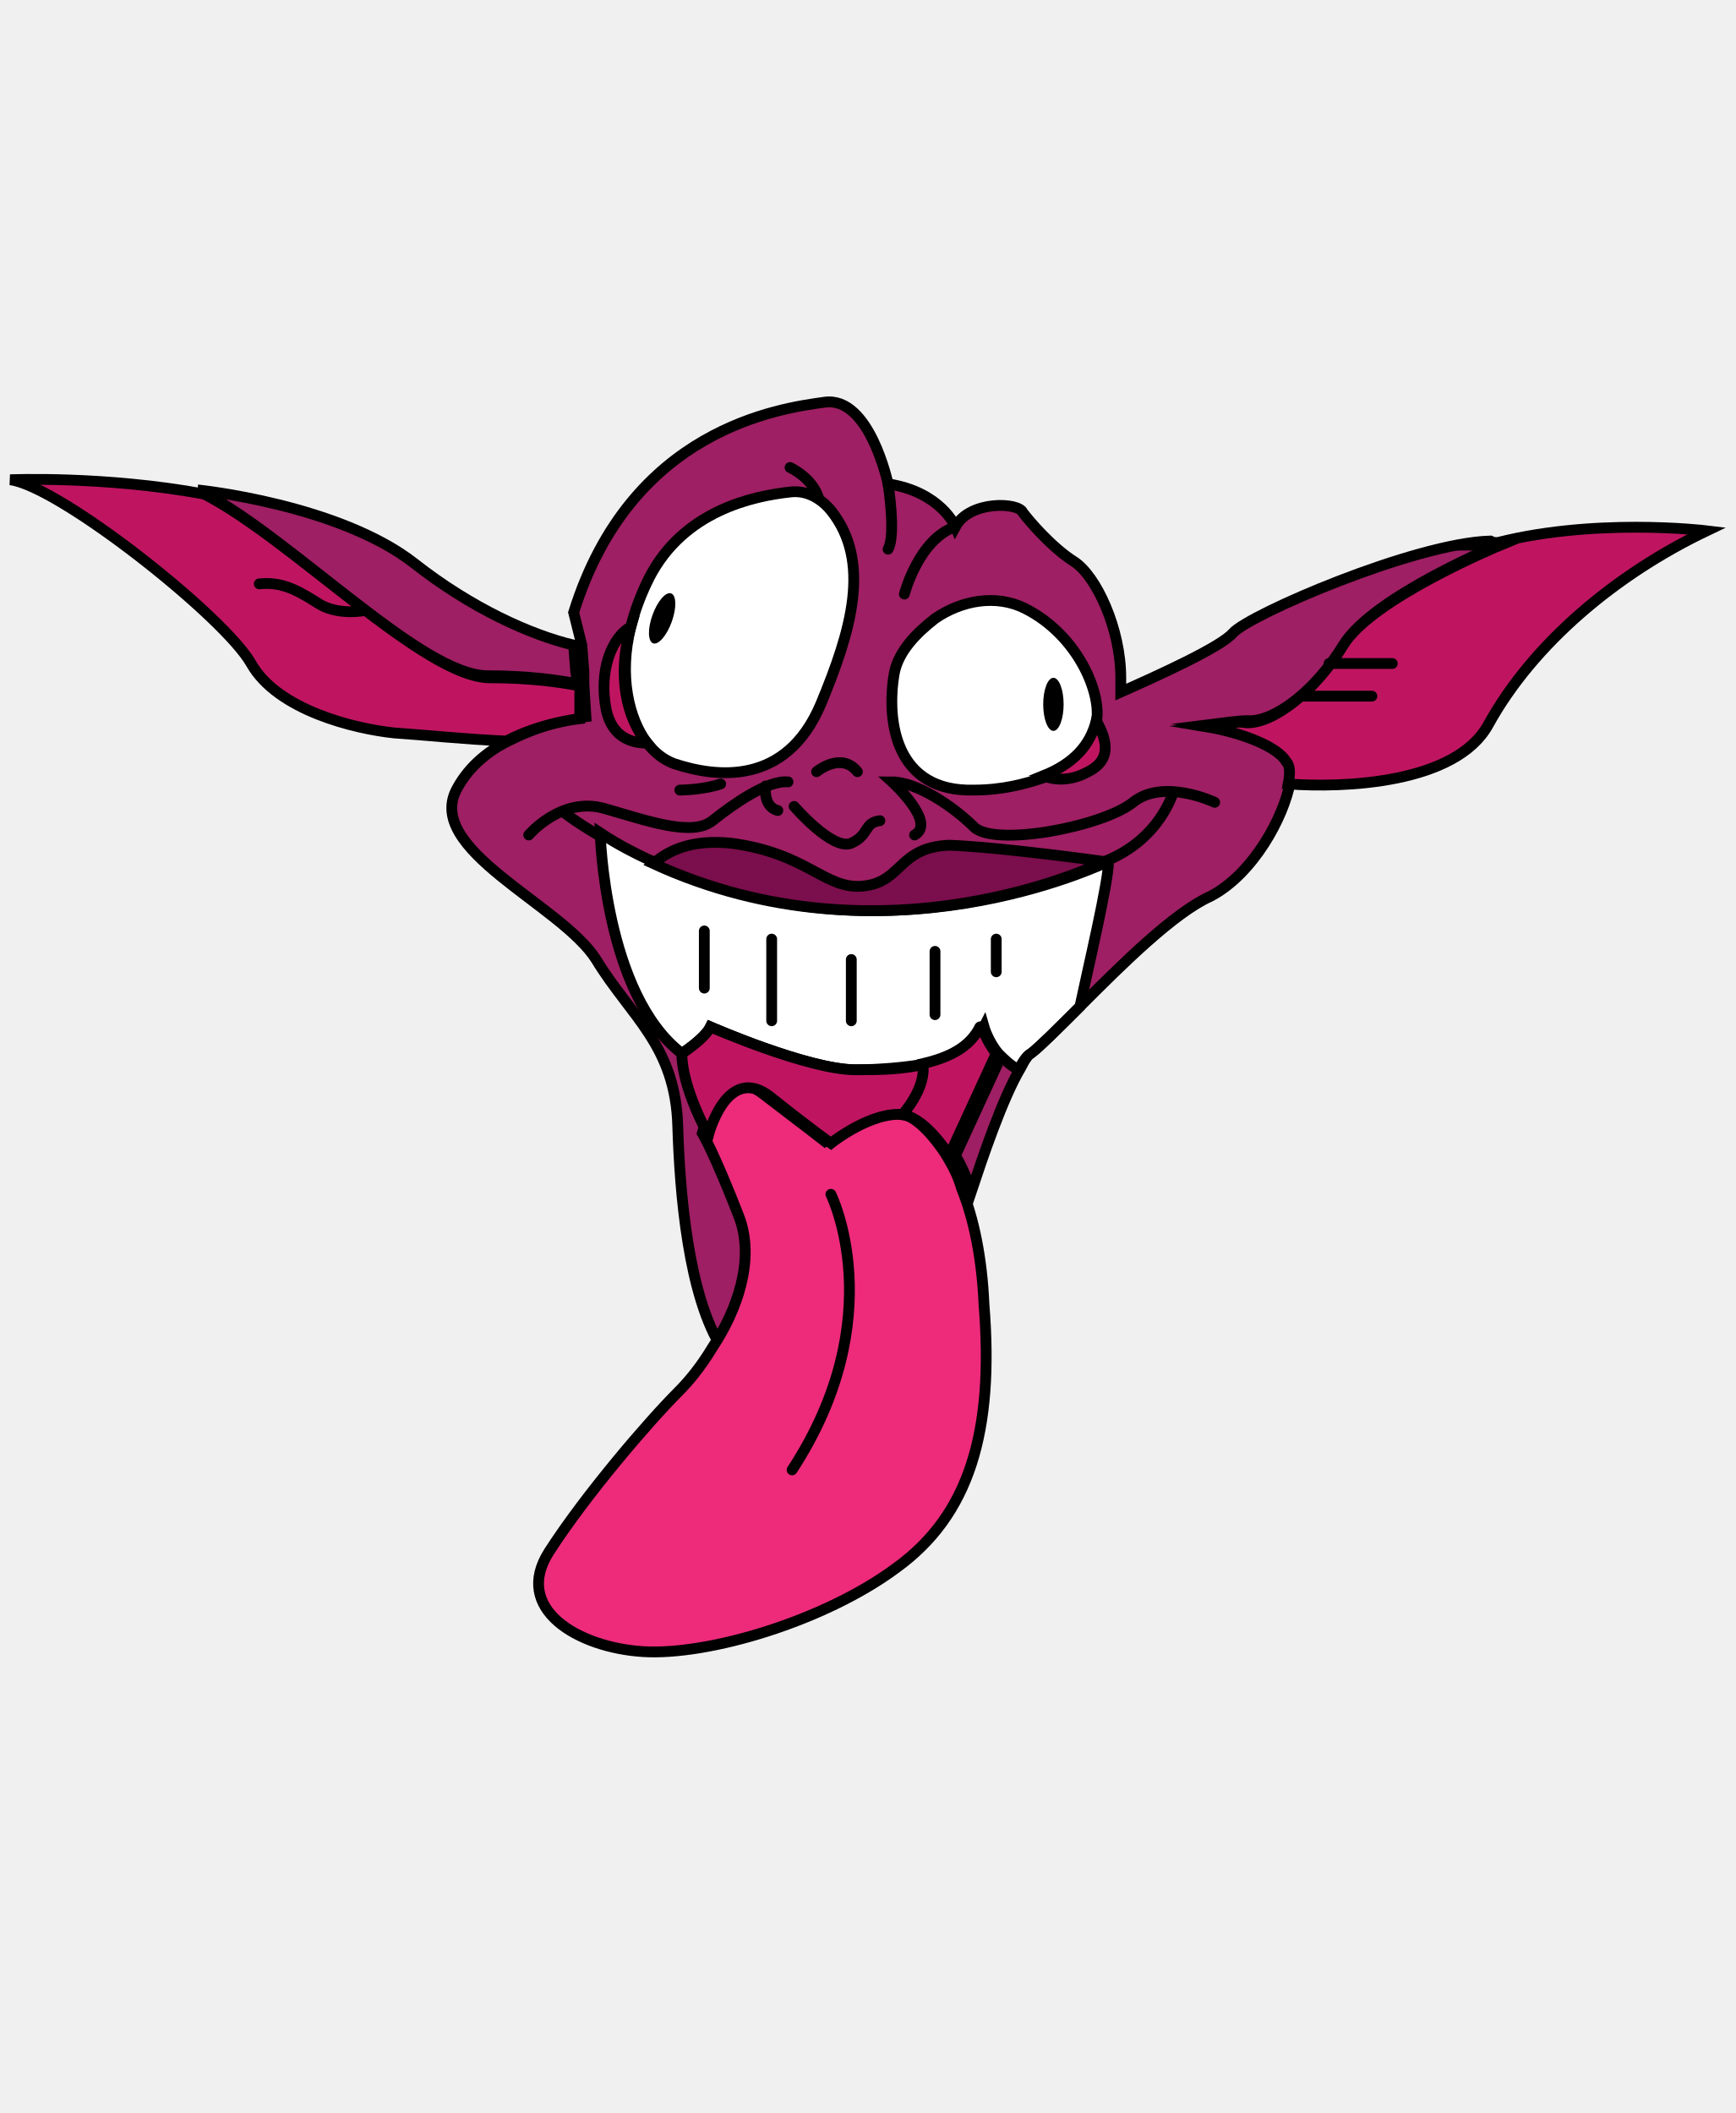
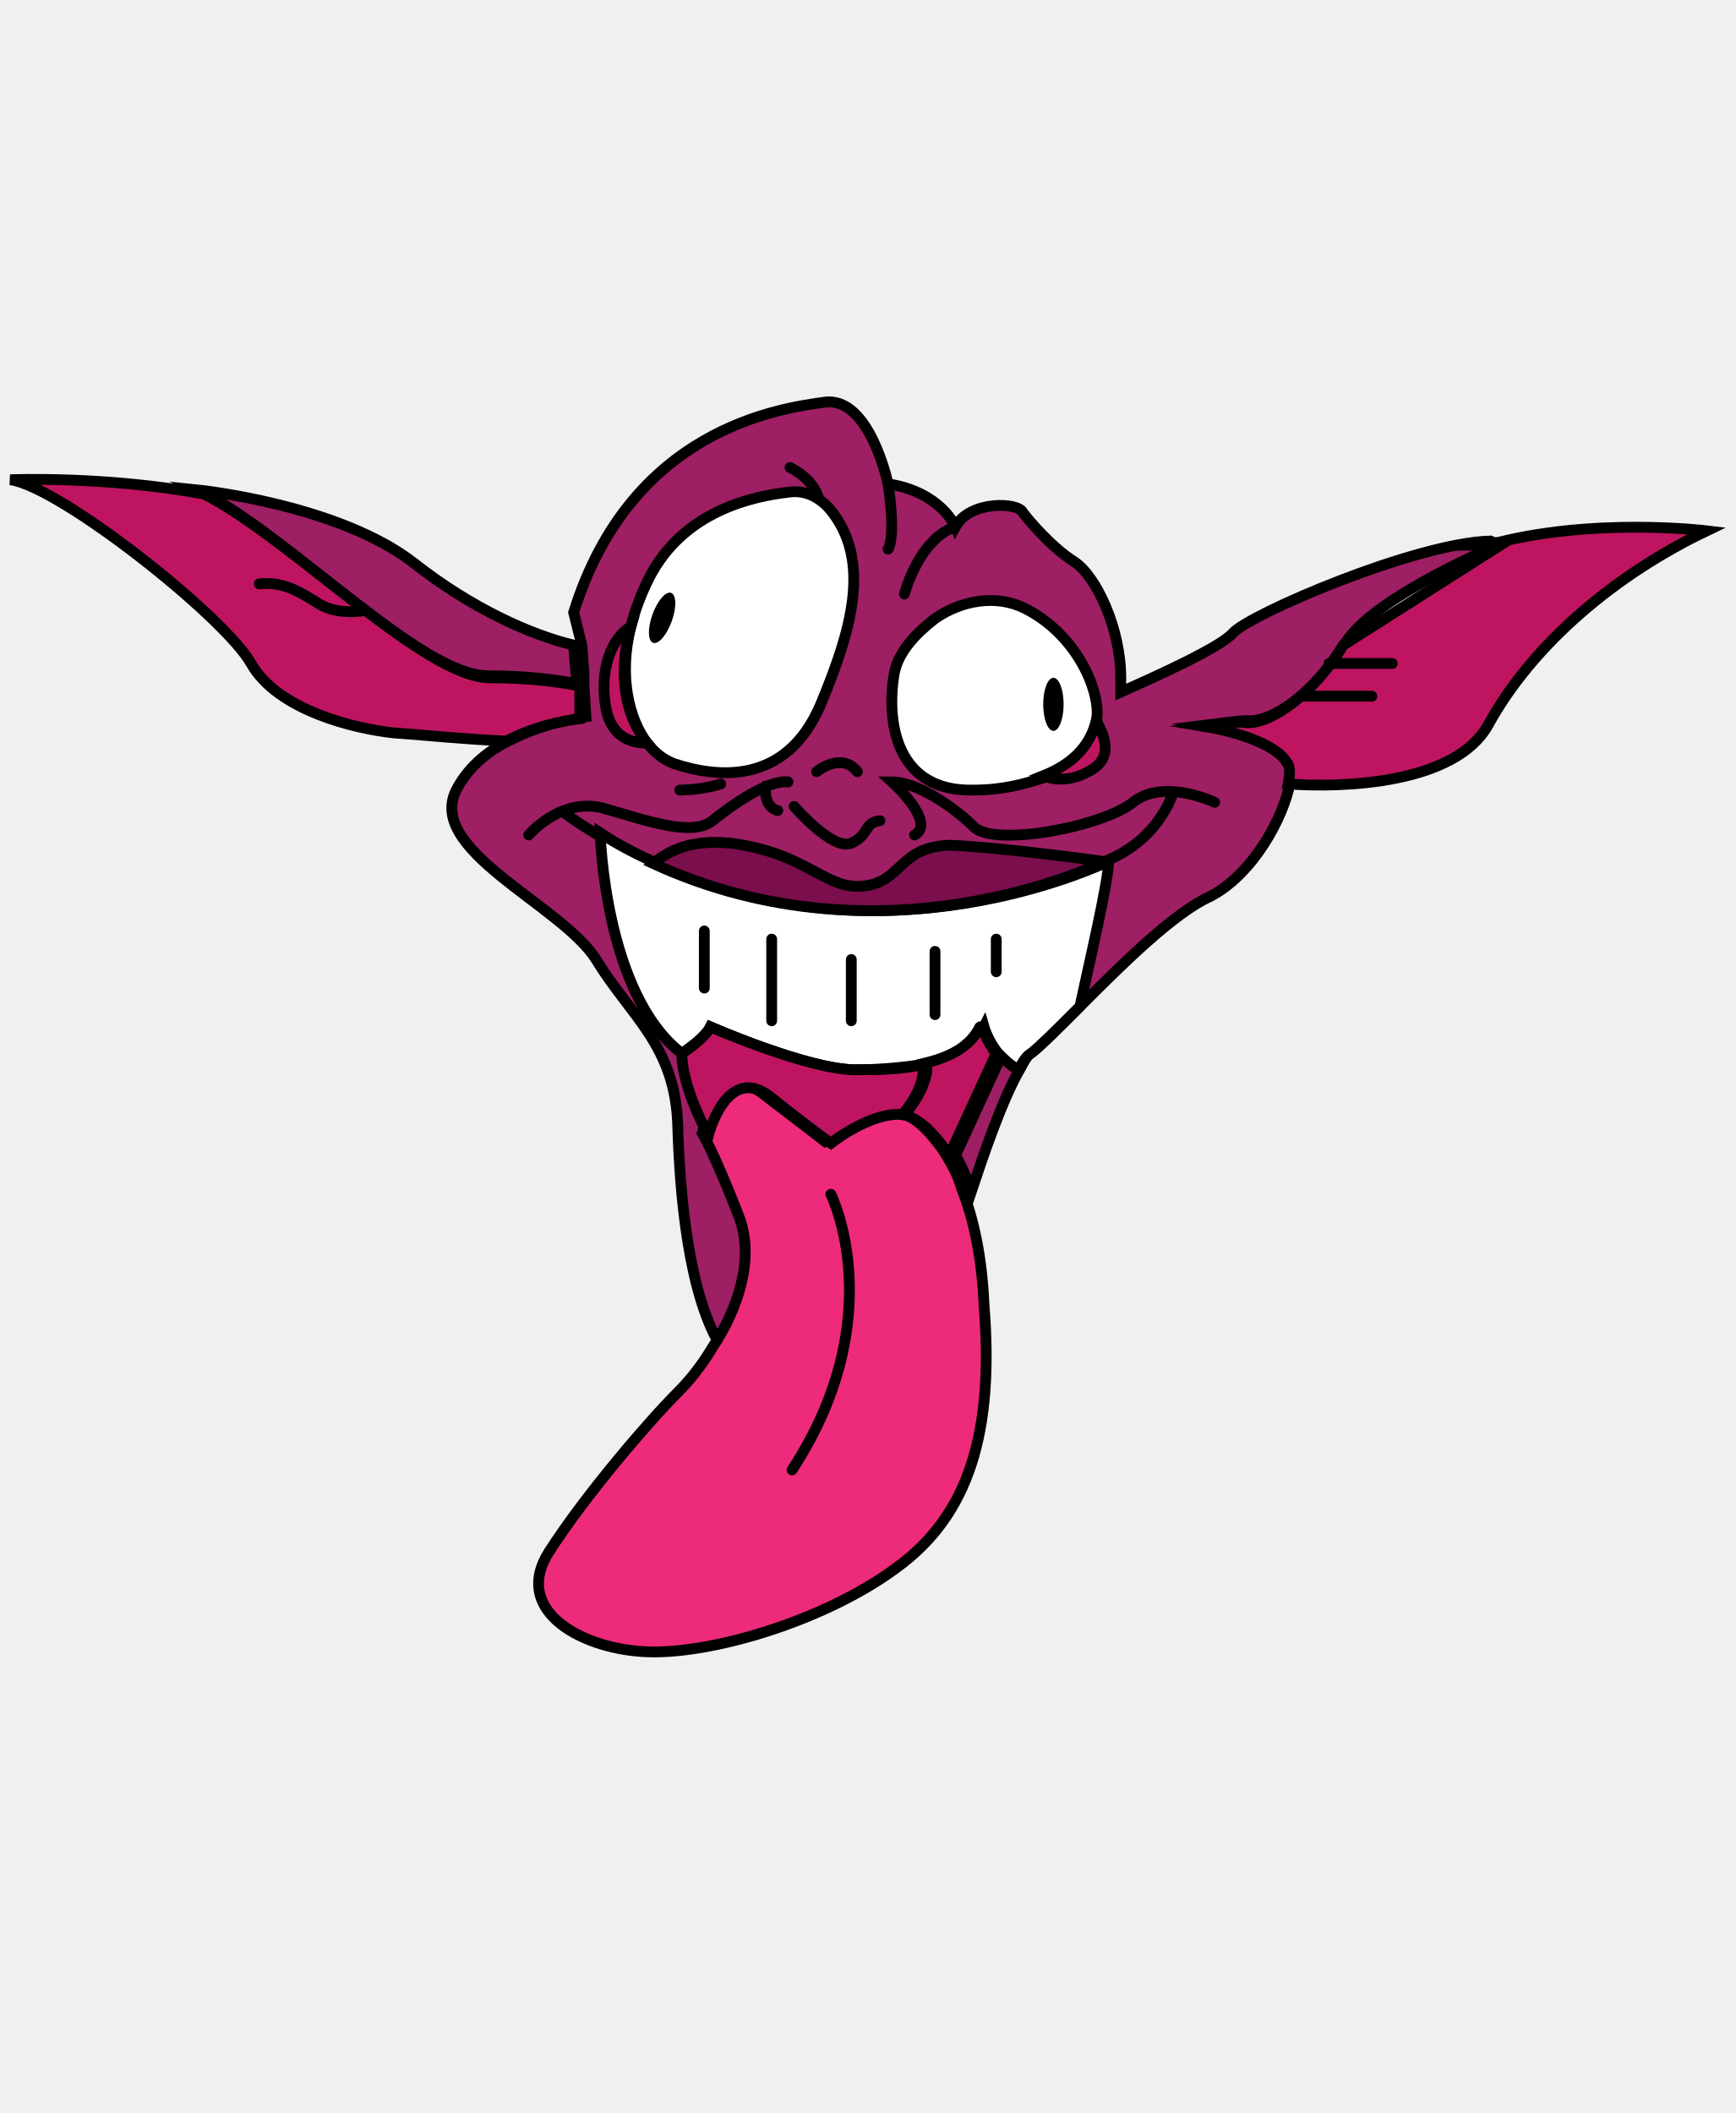
- <svg xmlns="http://www.w3.org/2000/svg" version="1.1" id="Layer_1" x="0px" y="0px" viewBox="0 0 85 103.5" enable-background="new 0 0 85 103.5" xml:space="preserve">
-   <g>
-     <path fill="#9E1F63" stroke="#000000" stroke-width="0.529" stroke-miterlimit="10" d="M73.6,26.6c0,0-6.3,2.6-7.7,4.9   s-3.5,3.9-4.8,3.8c-0.4,0-1.1,0.1-1.9,0.2c1.8,0.3,3.5,1,3.9,1.7c0.1,0.2,0.2,0.6,0.1,1.1c-0.3,1.7-1.8,4.5-3.9,5.6   c-1.8,0.8-4.4,3.4-6.3,5.3c-1.1,1.1-2,2-2.4,2.3c-0.2,0.1-0.4,0.4-0.6,0.8c-0.9,1.5-1.9,4.5-2.4,6c-0.3-0.7-0.5-1.2-0.8-1.7l2.3-5   c-0.5-0.6-0.7-1.3-0.7-1.3c-0.5,1-1.6,1.5-2.8,1.8c-1.1,0.2-2.4,0.3-3.5,0.3c-2.3,0-7.1-2.1-7.1-2.1c-0.3,0.6-1.4,1.3-1.4,1.3   c0,1.7,1.3,4,1.3,4s0.7,1,1.8,4.1c0.8,2.1-0.2,4.6-1.3,6.4c-1.7-2.6-2.1-7.7-2.2-10.9c-0.1-4-2.3-5.4-4-8.2   c-1.7-2.7-8.5-5.4-6.8-8.4c0.6-1.1,1.6-1.9,2.7-2.4c1.8-0.9,3.6-1.1,3.6-1.1l-0.1-1.6l0-0.6l-0.1-1.3L28.1,30   C30.9,21,38.2,20,40.4,19.7c2.2-0.3,3.1,4,3.1,4c2.6,0.4,3.3,2.1,3.3,2.1c0.7-1.3,3.1-1.2,3.3-0.7c0.3,0.4,1.4,1.7,2.5,2.4   c1.1,0.7,2.3,3.3,2.3,5.7c0,0.3,0,0.5,0,0.7c1.8-0.8,4.9-2.2,5.5-2.9c0.8-0.9,8.9-4.4,12.6-4.5C73.2,26.6,73.4,26.6,73.6,26.6z" />
-     <path fill="#EE2A7B" stroke="#000000" stroke-width="0.529" stroke-miterlimit="10" d="M43.9,76.8c-3.5,2.6-9.2,4.3-12.4,4.1   s-6.4-2.1-4.6-4.9c1.8-2.8,4.9-6.4,6.3-7.8c0.5-0.5,1.1-1.2,1.7-2.2c1.2-1.8,2.1-4.3,1.3-6.4c-1.2-3.1-1.8-4.1-1.8-4.1s1-3.5,3-1.9   c2.1,1.6,3,2.3,3,2.3s2.1-1.6,3.6-1.4c0.7,0.1,1.5,0.8,2.3,2c0.3,0.5,0.6,1,0.8,1.7c0.6,1.5,1,3.4,1.1,5.7   C48.7,70.1,47.5,74.2,43.9,76.8z" />
-     <path fill="#9E1F63" stroke="#000000" stroke-width="0.529" stroke-miterlimit="10" d="M28.3,33.5c-1-0.2-2.5-0.4-4.4-0.4   c-3.3,0-9.7-6.8-14-9c-0.1,0-0.1-0.1-0.2-0.1c0,0,6.9,0.7,10.6,3.6c2.8,2.2,5.7,3.5,7.8,4l0.1,1.3L28.3,33.5z" />
-     <path fill="#BF1561" stroke="#000000" stroke-width="0.529" stroke-miterlimit="10" d="M28.4,35.2c0,0-1.9,0.2-3.6,1.1   c-2.2-0.1-4-0.3-5.5-0.4c-1.9-0.2-5.7-1.1-7-3.4s-9.4-8.7-11.8-9c0,0,4.6-0.2,9.5,0.7c4.3,2.2,10.8,9,14,9c1.9,0,3.4,0.2,4.4,0.4   L28.4,35.2z" />
-     <path fill="#BF1561" stroke="#000000" stroke-width="0.529" stroke-miterlimit="10" d="M83.6,26c-4.4,2.1-8.5,5.5-10.7,9.5   c-1.6,2.9-7.1,3.1-9.8,2.9c0.1-0.5,0.1-0.9-0.1-1.1c-0.4-0.7-2.1-1.4-3.9-1.7c0.8-0.1,1.5-0.3,1.9-0.2c1.3,0.1,3.4-1.5,4.8-3.8   s7.7-4.9,7.7-4.9c-0.2,0-0.4,0-0.6,0C77.9,25.3,83.6,26,83.6,26z" />
-     <path fill="#FFFFFF" stroke="#000000" stroke-width="0.529" stroke-miterlimit="10" d="M40.2,34.5c-1.7,4-5.1,3.6-7.2,2.9   c-0.5-0.2-0.9-0.5-1.3-1c-0.9-1.2-1.4-3.3-0.8-5.7c0.2-0.8,0.5-1.6,0.9-2.4c1.7-3.3,5.1-4,6.9-4.2c0.8-0.1,1.5,0.3,2,0.9   C42.7,27.5,41.7,30.9,40.2,34.5z" />
-     <path fill="#FFFFFF" stroke="#000000" stroke-width="0.529" stroke-miterlimit="10" d="M53.7,35.4C53.7,35.4,53.7,35.4,53.7,35.4   c-0.3,1.2-1.1,2.1-2.6,2.7c-0.9,0.3-2,0.6-3.4,0.6c-3.8,0.1-4.3-3.3-3.9-5.7c0.2-1.1,1.1-2,2-2.7c1.3-0.9,3-1.2,4.4-0.5   C52.8,31.1,54,34,53.7,35.4z" />
-     <path fill="#BF1561" stroke="#000000" stroke-width="0.529" stroke-miterlimit="10" d="M31.7,36.4c-0.8,0-1.7-0.3-2-1.6   c-0.4-2,0.3-3.6,1.2-4.1C30.2,33.1,30.7,35.2,31.7,36.4z" />
-     <path fill="#BF1561" stroke="#000000" stroke-width="0.529" stroke-miterlimit="10" d="M53.3,37.8c-0.9,0.5-1.7,0.4-2.2,0.2   c1.5-0.6,2.3-1.5,2.6-2.7C54.2,36.2,54.5,37.2,53.3,37.8z" />
-     <ellipse cx="51.6" cy="34.5" rx="0.5" ry="1.3" />
-     <ellipse transform="matrix(-0.9406 -0.3396 0.3396 -0.9406 52.6791 69.92)" cx="32.5" cy="30.4" rx="0.5" ry="1.3" />
-     <path fill="#FFFFFF" stroke="#000000" stroke-width="0.529" stroke-miterlimit="10" d="M52.9,49.3c-1.1,1.1-2,2-2.4,2.3   c-0.2,0.1-0.4,0.4-0.6,0.8c-0.4-0.2-0.7-0.5-1-0.8c-0.5-0.6-0.7-1.3-0.7-1.3c-0.5,1-1.6,1.5-2.8,1.8c-1.1,0.2-2.4,0.3-3.5,0.3   c-2.3,0-7.1-2.1-7.1-2.1c-0.3,0.6-1.4,1.3-1.4,1.3c-3.8-2.9-4-10.8-4-10.8c0.9,0.6,1.9,1.1,2.8,1.5c11.2,5.2,21.8,0,22.1-0.1l0,0   C54.3,43.2,53.3,47.4,52.9,49.3z" />
-     <path fill="#7B0E4C" stroke="#000000" stroke-width="0.529" stroke-miterlimit="10" d="M54.1,42.2L54.1,42.2   c-0.2,0.1-10.8,5.3-22.1,0.1c0.7-0.6,1.8-1.2,3.8-1c3.8,0.5,4.6,2.3,6.5,2.1c1.9-0.2,1.7-1.9,4.2-2C49.1,41.5,54.1,42.2,54.1,42.2z   " />
-     <path fill="#BF1561" stroke="#000000" stroke-width="0.529" stroke-miterlimit="10" d="M44.3,54.6c-1.6-0.2-3.6,1.4-3.6,1.4   s-1-0.7-3-2.3c-2.1-1.6-3,1.9-3,1.9s-1.3-2.3-1.3-4c0,0,1.1-0.7,1.4-1.3c0,0,4.8,2.1,7.1,2.1c1.1,0,2.3,0,3.5-0.3   C45.5,53.3,44.3,54.6,44.3,54.6z" />
-     <path fill="#BF1561" stroke="#000000" stroke-width="0.529" stroke-miterlimit="10" d="M48.8,51.6l-2.3,5c-0.8-1.2-1.6-1.9-2.3-2   c0,0,1.2-1.3,1-2.5c1.3-0.3,2.3-0.8,2.8-1.8C48.1,50.2,48.3,51,48.8,51.6z" />
-     <path fill="none" stroke="#000000" stroke-width="0.529" stroke-miterlimit="10" d="M27.5,39.7c0,0,0.6,0.5,1.8,1.2" />
-     <path fill="none" stroke="#000000" stroke-width="0.529" stroke-miterlimit="10" d="M57.5,38.7c0,0-0.6,2.4-3.4,3.5" />
-     <path fill="none" stroke="#000000" stroke-width="0.529" stroke-linecap="round" stroke-miterlimit="10" d="M59.5,39.3   c0,0-2.5-1.2-4,0c-1.5,1.2-6.8,2.2-7.8,1.2s-2.8-2.2-4-2.2c0,0,2.2,2,1.1,2.6" />
-     <path fill="none" stroke="#000000" stroke-width="0.529" stroke-linecap="round" stroke-miterlimit="10" d="M25.9,40.9   c0,0,1.6-1.9,3.7-1.3s4.3,1.4,5.3,0.6s2.7-2,3.7-1.9" />
-     <path fill="none" stroke="#000000" stroke-width="0.529" stroke-linecap="round" stroke-miterlimit="10" d="M38.1,39.7   c0,0-0.7-0.1-0.6-1.2" />
-     <path fill="none" stroke="#000000" stroke-width="0.529" stroke-linecap="round" stroke-miterlimit="10" d="M38.9,39.5   c0,0,1.9,2.2,2.8,1.8c0.9-0.4,0.6-1,1.4-1.1" />
-     <path fill="none" stroke="#000000" stroke-width="0.529" stroke-linecap="round" stroke-miterlimit="10" d="M40,37.8   c0,0,1.2-1,2,0" />
-     <path fill="none" stroke="#000000" stroke-width="0.529" stroke-linecap="round" stroke-miterlimit="10" d="M33.3,38.7   c0,0,1.1,0,2-0.3" />
-     <path fill="none" stroke="#000000" stroke-width="0.529" stroke-linecap="round" stroke-miterlimit="10" d="M38.7,22.9   c0,0,1.1,0.5,1.4,1.5" />
-     <path fill="none" stroke="#000000" stroke-width="0.529" stroke-linecap="round" stroke-miterlimit="10" d="M43.5,23.7   c0,0,0.4,2.5,0,3.2" />
-     <path fill="none" stroke="#000000" stroke-width="0.529" stroke-linecap="round" stroke-miterlimit="10" d="M44.3,29.1   c0,0,0.7-2.7,2.5-3.3" />
-     <path fill="none" stroke="#000000" stroke-width="0.529" stroke-linecap="round" stroke-miterlimit="10" d="M17.9,29.9   c0,0-1.4,0.3-2.4-0.4c-1.1-0.7-1.8-1-2.8-0.9" />
-     <line fill="none" stroke="#000000" stroke-width="0.529" stroke-linecap="round" stroke-miterlimit="10" x1="68.2" y1="32.5" x2="65.1" y2="32.5" />
-     <line fill="none" stroke="#000000" stroke-width="0.529" stroke-linecap="round" stroke-miterlimit="10" x1="67.2" y1="34.1" x2="63.9" y2="34.1" />
-     <path fill="none" stroke="#000000" stroke-width="0.529" stroke-linecap="round" stroke-miterlimit="10" d="M40.7,58.5   c0,0,3,6-1.9,13.5" />
-     <line fill="none" stroke="#000000" stroke-width="0.529" stroke-linecap="round" stroke-miterlimit="10" x1="34.5" y1="45.6" x2="34.5" y2="48.4" />
-     <line fill="none" stroke="#000000" stroke-width="0.529" stroke-linecap="round" stroke-miterlimit="10" x1="37.8" y1="46" x2="37.8" y2="50" />
-     <line fill="none" stroke="#000000" stroke-width="0.529" stroke-linecap="round" stroke-miterlimit="10" x1="41.7" y1="47" x2="41.7" y2="50" />
-     <line fill="none" stroke="#000000" stroke-width="0.529" stroke-linecap="round" stroke-miterlimit="10" x1="45.8" y1="46.6" x2="45.8" y2="49.7" />
-     <line fill="none" stroke="#000000" stroke-width="0.529" stroke-linecap="round" stroke-miterlimit="10" x1="48.8" y1="46" x2="48.8" y2="47.6" />
-   </g>
+ <svg xmlns="http://www.w3.org/2000/svg" viewBox="0 0 85 103.5" enable-background="new 0 0 85 103.5">
+   <path fill="#9E1F63" stroke="#000" stroke-width=".529" stroke-miterlimit="10" d="M73.6 26.6s-6.3 2.6-7.7 4.9-3.5 3.9-4.8 3.8c-.4 0-1.1.1-1.9.2 1.8.3 3.5 1 3.9 1.7.1.2.2.6.1 1.1-.3 1.7-1.8 4.5-3.9 5.6-1.8.8-4.4 3.4-6.3 5.3-1.1 1.1-2 2-2.4 2.3-.2.1-.4.4-.6.8-.9 1.5-1.9 4.5-2.4 6-.3-.7-.5-1.2-.8-1.7l2.3-5c-.5-.6-.7-1.3-.7-1.3-.5 1-1.6 1.5-2.8 1.8-1.1.2-2.4.3-3.5.3-2.3 0-7.1-2.1-7.1-2.1-.3.6-1.4 1.3-1.4 1.3 0 1.7 1.3 4 1.3 4s.7 1 1.8 4.1c.8 2.1-.2 4.6-1.3 6.4-1.7-2.6-2.1-7.7-2.2-10.9-.1-4-2.3-5.4-4-8.2-1.7-2.7-8.5-5.4-6.8-8.4.6-1.1 1.6-1.9 2.7-2.4 1.8-.9 3.6-1.1 3.6-1.1l-.1-1.6v-.6l-.1-1.3-.4-1.6c2.8-9 10.1-10 12.3-10.3 2.2-.3 3.1 4 3.1 4 2.6.4 3.3 2.1 3.3 2.1.7-1.3 3.1-1.2 3.3-.7.3.4 1.4 1.7 2.5 2.4s2.3 3.3 2.3 5.7v.7c1.8-.8 4.9-2.2 5.5-2.9.8-.9 8.9-4.4 12.6-4.5.2.1.4.1.6.1z" />
+   <path fill="#EE2A7B" stroke="#000" stroke-width=".529" stroke-miterlimit="10" d="M43.9 76.8c-3.5 2.6-9.2 4.3-12.4 4.1s-6.4-2.1-4.6-4.9c1.8-2.8 4.9-6.4 6.3-7.8.5-.5 1.1-1.2 1.7-2.2 1.2-1.8 2.1-4.3 1.3-6.4-1.2-3.1-1.8-4.1-1.8-4.1s1-3.5 3-1.9c2.1 1.6 3 2.3 3 2.3s2.1-1.6 3.6-1.4c.7.1 1.5.8 2.3 2 .3.5.6 1 .8 1.7.6 1.5 1 3.4 1.1 5.7.5 6.2-.7 10.3-4.3 12.9z" />
+   <path fill="#9E1F63" stroke="#000" stroke-width=".529" stroke-miterlimit="10" d="M28.3 33.5c-1-.2-2.5-.4-4.4-.4-3.3 0-9.7-6.8-14-9l-.2-.1s6.9.7 10.6 3.6c2.8 2.2 5.7 3.5 7.8 4l.1 1.3.1.6z" />
+   <path fill="#BF1561" stroke="#000" stroke-width=".529" stroke-miterlimit="10" d="M28.4 35.2s-1.9.2-3.6 1.1c-2.2-.1-4-.3-5.5-.4-1.9-.2-5.7-1.1-7-3.4s-9.4-8.7-11.8-9c0 0 4.6-.2 9.5.7 4.3 2.2 10.8 9 14 9 1.9 0 3.4.2 4.4.4v1.6zM83.6 26c-4.4 2.1-8.5 5.5-10.7 9.5-1.6 2.9-7.1 3.1-9.8 2.9.1-.5.1-.9-.1-1.1-.4-.7-2.1-1.4-3.9-1.7.8-.1 1.5-.3 1.9-.2 1.3.1 3.4-1.5 4.8-3.8l7.7-4.9h-.6c5-1.4 10.7-.7 10.7-.7z" />
+   <path fill="#fff" stroke="#000" stroke-width=".529" stroke-miterlimit="10" d="M40.2 34.5c-1.7 4-5.1 3.6-7.2 2.9-.5-.2-.9-.5-1.3-1-.9-1.2-1.4-3.3-.8-5.7.2-.8.5-1.6.9-2.4 1.7-3.3 5.1-4 6.9-4.2.8-.1 1.5.3 2 .9 2 2.5 1 5.9-.5 9.5zM53.7 35.4c-.3 1.2-1.1 2.1-2.6 2.7-.9.3-2 .6-3.4.6-3.8.1-4.3-3.3-3.9-5.7.2-1.1 1.1-2 2-2.7 1.3-.9 3-1.2 4.4-.5 2.6 1.3 3.8 4.2 3.5 5.6z" />
+   <path fill="#BF1561" stroke="#000" stroke-width=".529" stroke-miterlimit="10" d="M31.7 36.4c-.8 0-1.7-.3-2-1.6-.4-2 .3-3.6 1.2-4.1-.7 2.4-.2 4.5.8 5.7zM53.3 37.8c-.9.5-1.7.4-2.2.2 1.5-.6 2.3-1.5 2.6-2.7.5.9.8 1.9-.4 2.5z" />
+   <ellipse cx="51.6" cy="34.5" rx=".5" ry="1.3" />
+   <ellipse transform="matrix(-.941 -.34 .34 -.941 52.679 69.92)" cx="32.5" cy="30.4" rx=".5" ry="1.3" />
+   <path fill="#fff" stroke="#000" stroke-width=".529" stroke-miterlimit="10" d="M52.9 49.3c-1.1 1.1-2 2-2.4 2.3-.2.1-.4.4-.6.8-.4-.2-.7-.5-1-.8-.5-.6-.7-1.3-.7-1.3-.5 1-1.6 1.5-2.8 1.8-1.1.2-2.4.3-3.5.3-2.3 0-7.1-2.1-7.1-2.1-.3.6-1.4 1.3-1.4 1.3-3.8-2.9-4-10.8-4-10.8.9.6 1.9 1.1 2.8 1.5 11.2 5.2 21.8 0 22.1-.1 0 1-1 5.2-1.4 7.1z" />
+   <path fill="#7B0E4C" stroke="#000" stroke-width=".529" stroke-miterlimit="10" d="M54.1 42.2c-.2.1-10.8 5.3-22.1.1.7-.6 1.8-1.2 3.8-1 3.8.5 4.6 2.3 6.5 2.1 1.9-.2 1.7-1.9 4.2-2 2.6.1 7.6.8 7.6.8z" />
+   <path fill="#BF1561" stroke="#000" stroke-width=".529" stroke-miterlimit="10" d="M44.3 54.6c-1.6-.2-3.6 1.4-3.6 1.4s-1-.7-3-2.3c-2.1-1.6-3 1.9-3 1.9s-1.3-2.3-1.3-4c0 0 1.1-.7 1.4-1.3 0 0 4.8 2.1 7.1 2.1 1.1 0 2.3 0 3.5-.3.1 1.2-1.1 2.5-1.1 2.5zM48.8 51.6l-2.3 5c-.8-1.2-1.6-1.9-2.3-2 0 0 1.2-1.3 1-2.5 1.3-.3 2.3-.8 2.8-1.8.1-.1.3.7.8 1.3z" />
+   <path stroke="#000" stroke-width=".529" stroke-miterlimit="10" d="M27.5 39.7s.6.5 1.8 1.2M57.5 38.7s-.6 2.4-3.4 3.5" fill="none" />
+   <path stroke="#000" stroke-width=".529" stroke-linecap="round" stroke-miterlimit="10" d="M59.5 39.3s-2.5-1.2-4 0-6.8 2.2-7.8 1.2-2.8-2.2-4-2.2c0 0 2.2 2 1.1 2.6M25.9 40.9s1.6-1.9 3.7-1.3 4.3 1.4 5.3.6 2.7-2 3.7-1.9M38.1 39.7s-.7-.1-.6-1.2M38.9 39.5s1.9 2.2 2.8 1.8c.9-.4.6-1 1.4-1.1M40 37.8s1.2-1 2 0M33.3 38.7s1.1 0 2-.3M38.7 22.9s1.1.5 1.4 1.5M43.5 23.7s.4 2.5 0 3.2M44.3 29.1s.7-2.7 2.5-3.3M17.9 29.9s-1.4.3-2.4-.4c-1.1-.7-1.8-1-2.8-.9M68.2 32.5h-3.1M67.2 34.1h-3.3M40.7 58.5s3 6-1.9 13.5M34.5 45.6v2.8M37.8 46v4M41.7 47v3M45.8 46.6v3.1M48.8 46v1.6" fill="none" />
</svg>
